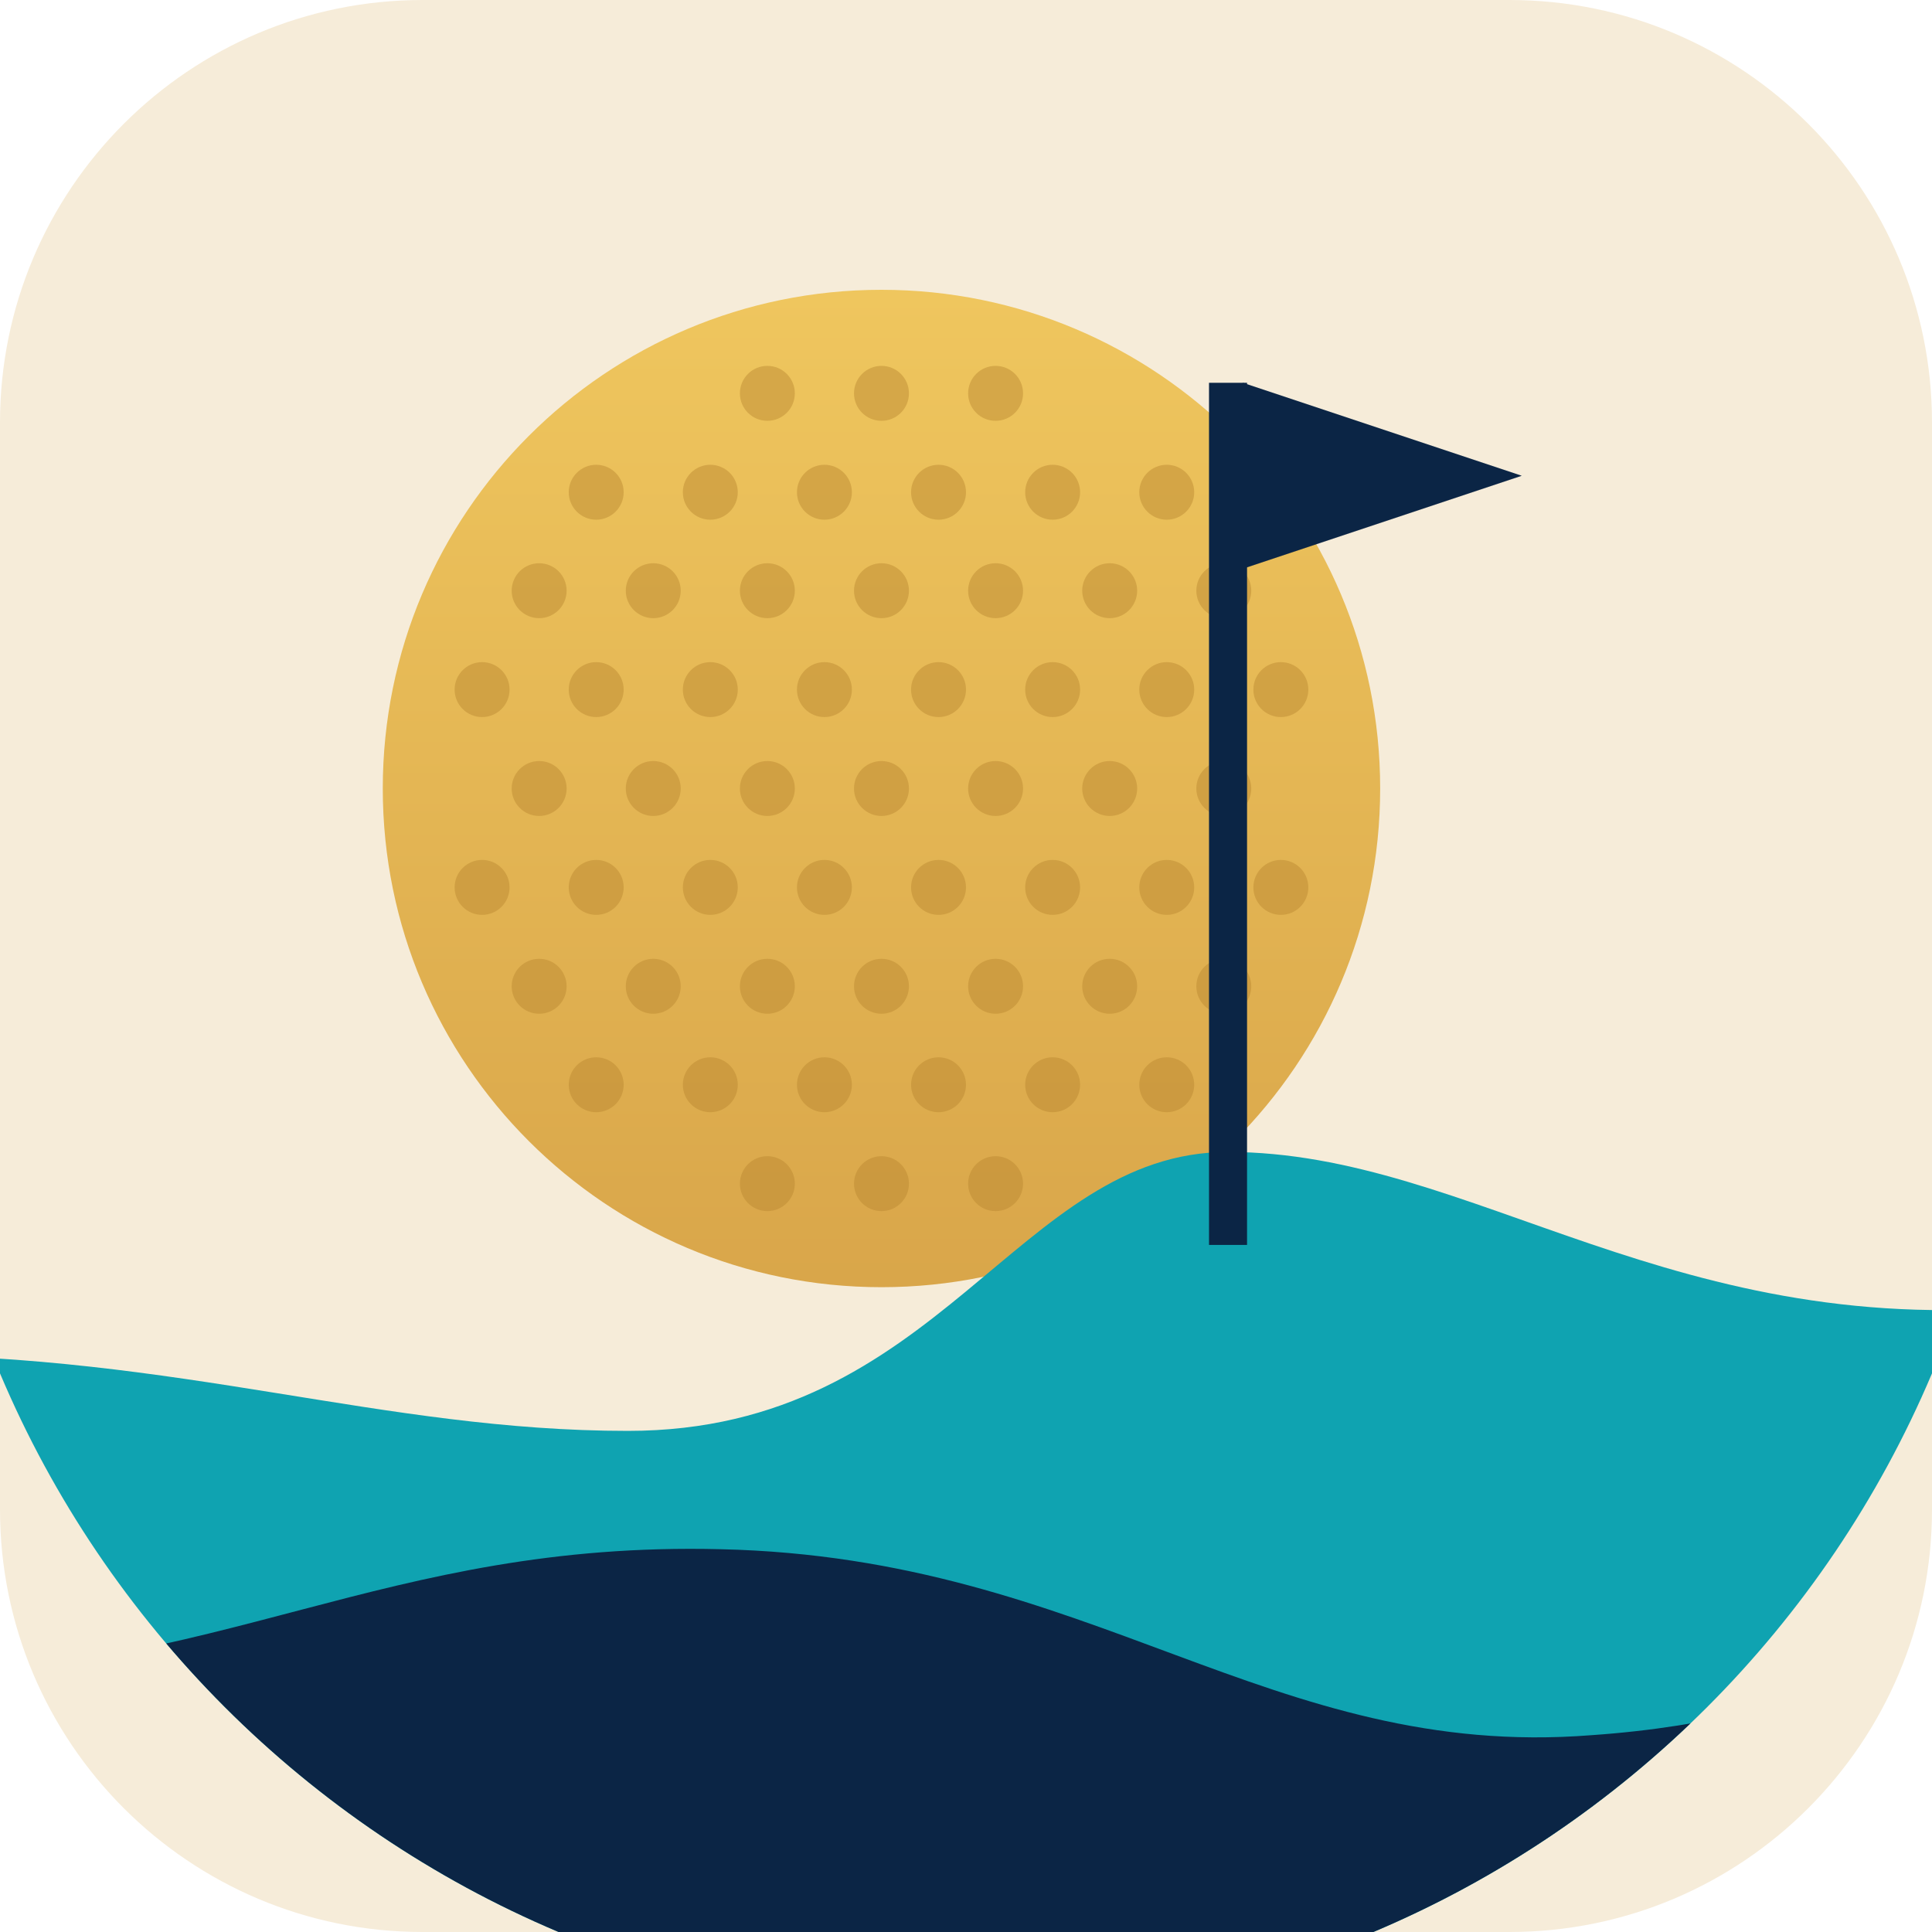
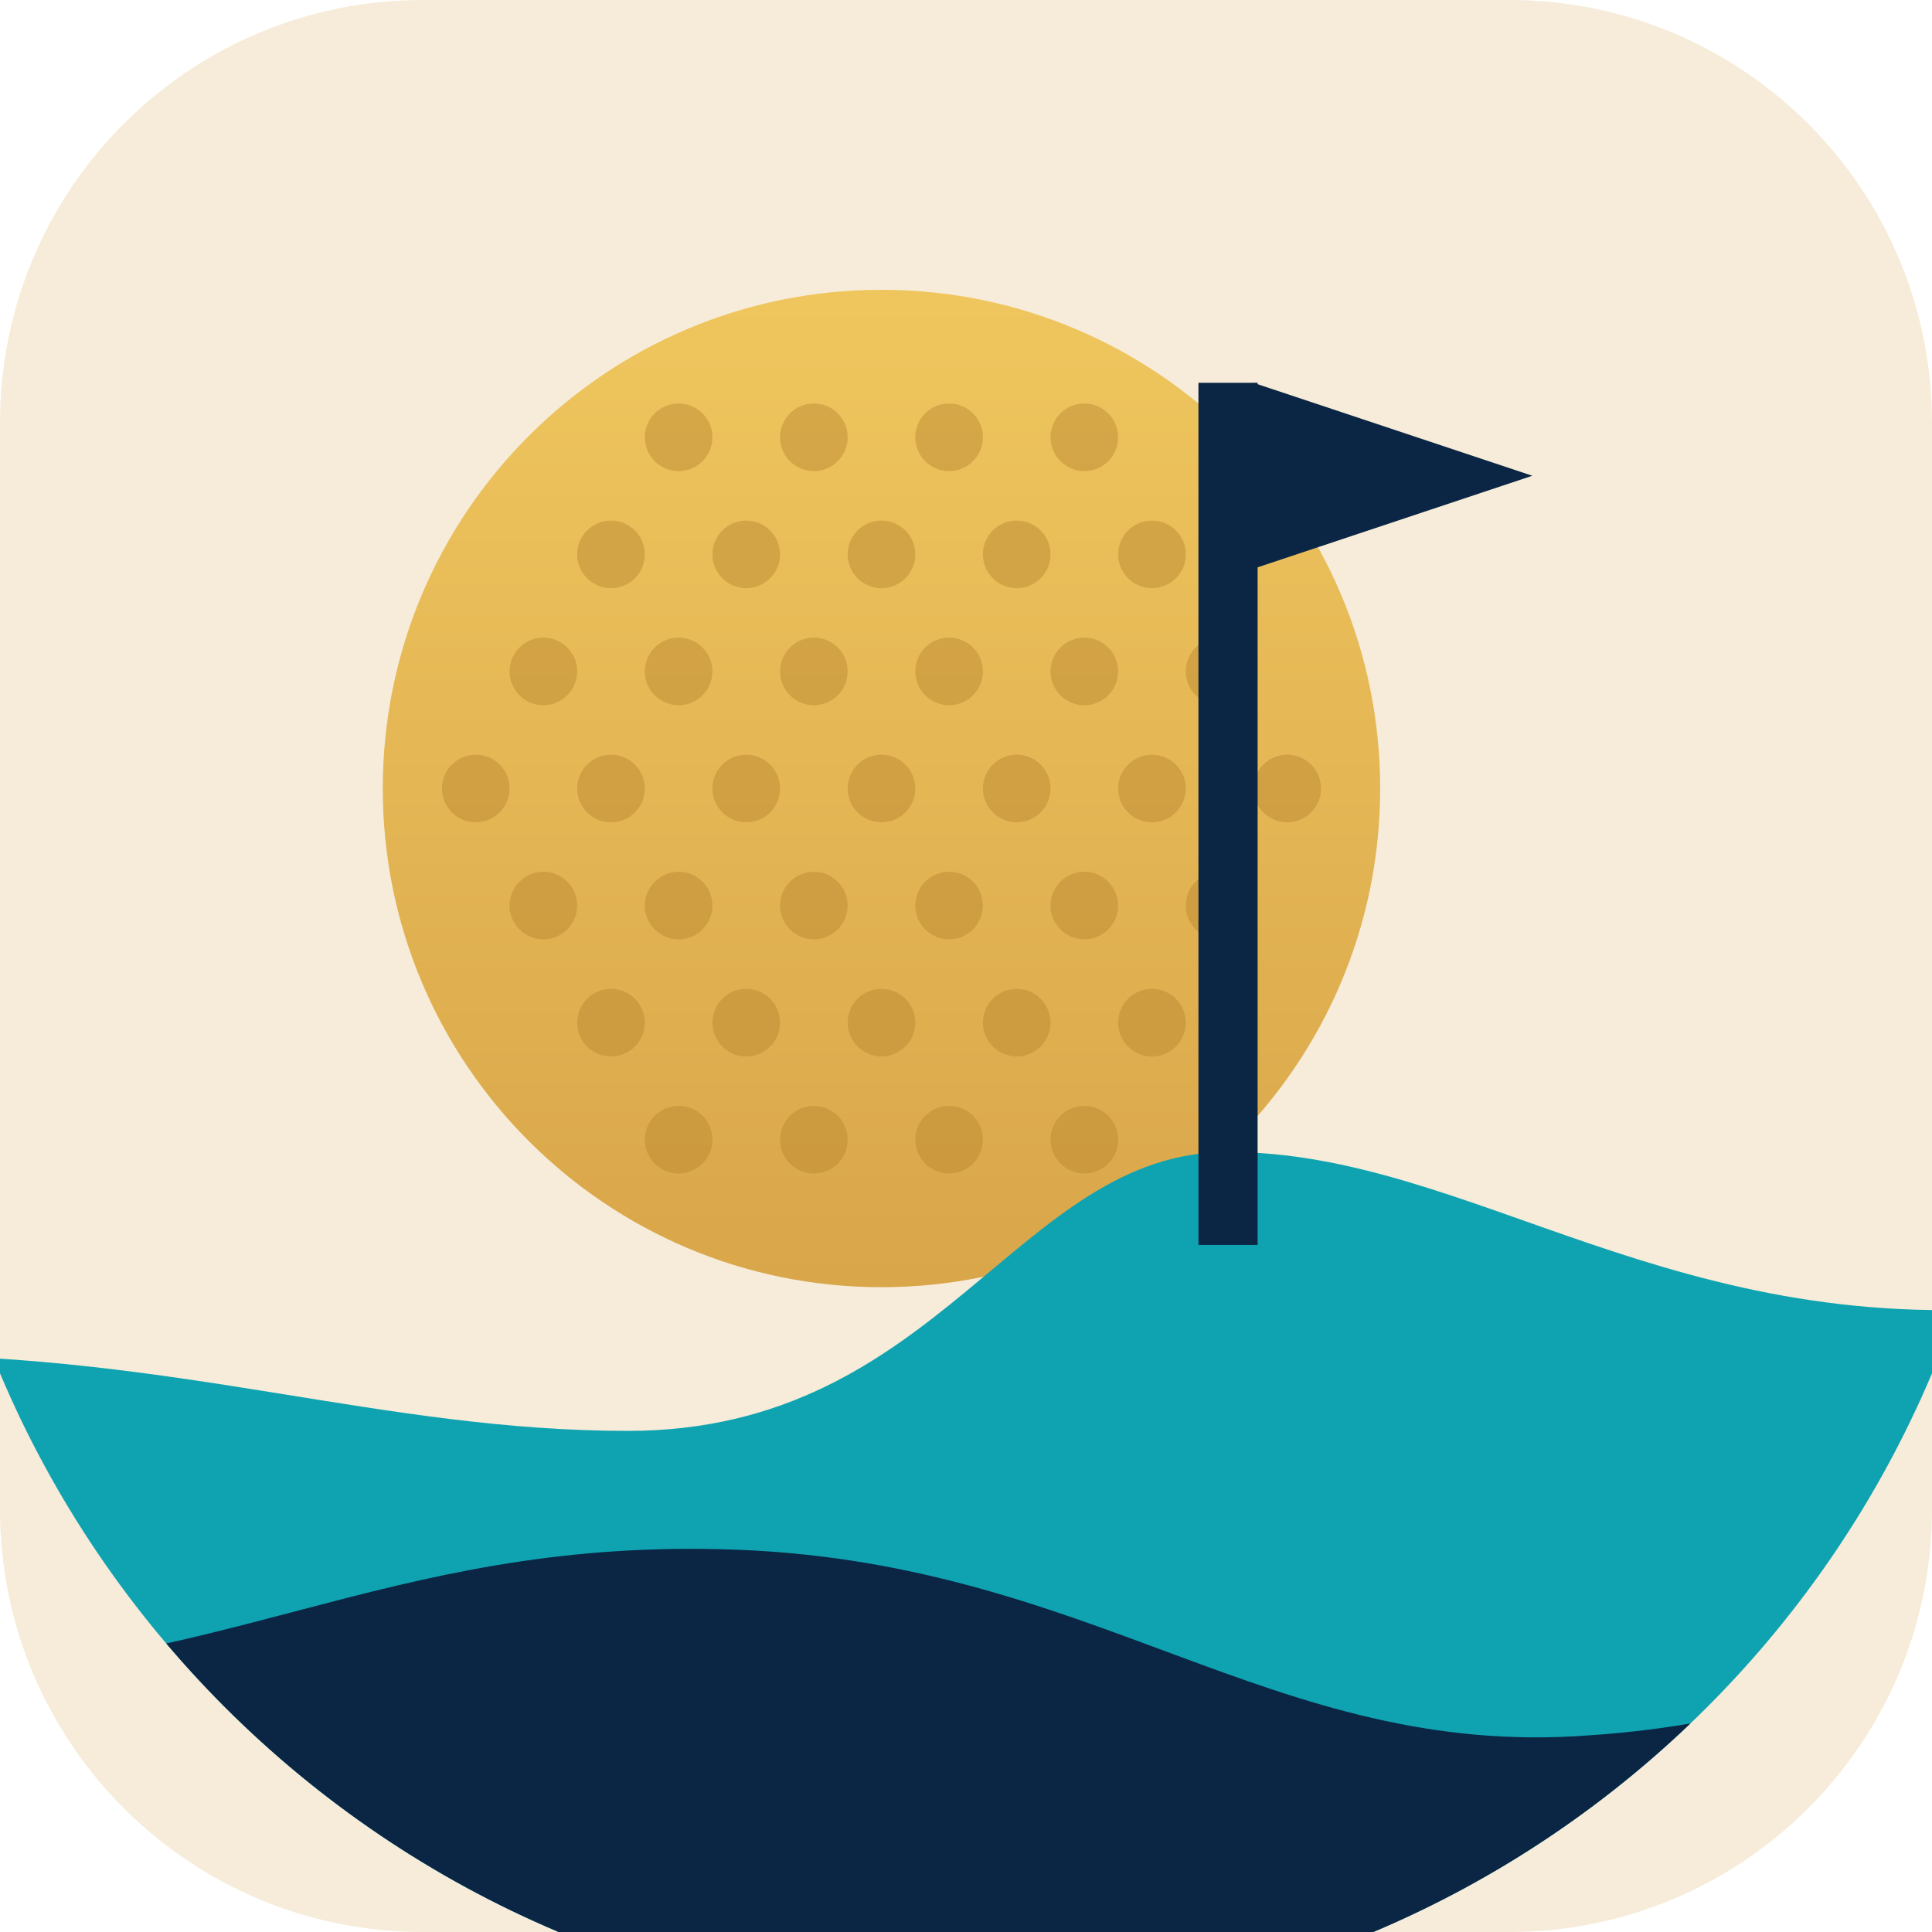
<svg xmlns="http://www.w3.org/2000/svg" viewBox="0 0 512 512" width="512" height="512" role="img" aria-labelledby="t">
  <defs>
    <clipPath id="ai-sq">
      <rect width="512" height="512" rx="112" />
    </clipPath>
  </defs>
  <g clip-path="url(#ai-sq)">
    <rect width="512" height="512" fill="#F6ECD9" />
    <g transform="translate(256 256) scale(1.12) translate(-256 -256)">
      <defs>
        <linearGradient id="ai-sun" x1="0" y1="0" x2="0" y2="1">
          <stop offset="0" stop-color="#EFC65E" />
          <stop offset="1" stop-color="#D9A64A" />
        </linearGradient>
        <clipPath id="ai-badge">
          <circle cx="256" cy="256" r="248" />
        </clipPath>
      </defs>
      <g clip-path="url(#ai-badge)">
        <circle cx="236" cy="214" r="118" fill="url(#ai-sun)" />
        <g fill="#B8862E" opacity="0.45">
-           <circle cx="209.0" cy="120.5" r="6.5" />
-           <circle cx="236.0" cy="120.5" r="6.5" />
-           <circle cx="263.0" cy="120.5" r="6.5" />
-           <circle cx="168.5" cy="143.9" r="6.5" />
-           <circle cx="195.5" cy="143.9" r="6.5" />
-           <circle cx="222.5" cy="143.9" r="6.5" />
-           <circle cx="249.5" cy="143.9" r="6.5" />
-           <circle cx="276.5" cy="143.9" r="6.5" />
-           <circle cx="303.5" cy="143.9" r="6.5" />
-           <circle cx="155.0" cy="167.2" r="6.5" />
-           <circle cx="182.0" cy="167.2" r="6.5" />
-           <circle cx="209.0" cy="167.2" r="6.5" />
-           <circle cx="236.0" cy="167.2" r="6.5" />
-           <circle cx="263.0" cy="167.2" r="6.5" />
-           <circle cx="290.0" cy="167.2" r="6.5" />
-           <circle cx="317.0" cy="167.2" r="6.5" />
-           <circle cx="141.5" cy="190.6" r="6.5" />
-           <circle cx="168.5" cy="190.6" r="6.5" />
-           <circle cx="195.5" cy="190.6" r="6.5" />
-           <circle cx="222.5" cy="190.6" r="6.5" />
-           <circle cx="249.5" cy="190.6" r="6.5" />
-           <circle cx="276.5" cy="190.6" r="6.5" />
-           <circle cx="303.5" cy="190.6" r="6.5" />
-           <circle cx="330.5" cy="190.6" r="6.5" />
-           <circle cx="155.0" cy="214.0" r="6.5" />
-           <circle cx="182.0" cy="214.0" r="6.5" />
-           <circle cx="209.0" cy="214.0" r="6.5" />
-           <circle cx="236.0" cy="214.0" r="6.5" />
-           <circle cx="263.0" cy="214.0" r="6.5" />
-           <circle cx="290.0" cy="214.0" r="6.5" />
-           <circle cx="317.0" cy="214.0" r="6.5" />
-           <circle cx="141.5" cy="237.4" r="6.5" />
-           <circle cx="168.5" cy="237.4" r="6.5" />
-           <circle cx="195.5" cy="237.4" r="6.5" />
-           <circle cx="222.5" cy="237.4" r="6.5" />
-           <circle cx="249.5" cy="237.4" r="6.5" />
-           <circle cx="276.5" cy="237.4" r="6.5" />
-           <circle cx="303.5" cy="237.4" r="6.5" />
-           <circle cx="330.5" cy="237.4" r="6.5" />
-           <circle cx="155.0" cy="260.8" r="6.5" />
-           <circle cx="182.0" cy="260.8" r="6.5" />
-           <circle cx="209.0" cy="260.8" r="6.5" />
-           <circle cx="236.0" cy="260.8" r="6.5" />
-           <circle cx="263.0" cy="260.8" r="6.5" />
-           <circle cx="290.0" cy="260.8" r="6.5" />
-           <circle cx="317.0" cy="260.8" r="6.5" />
-           <circle cx="168.5" cy="284.1" r="6.5" />
-           <circle cx="195.5" cy="284.1" r="6.5" />
-           <circle cx="222.5" cy="284.1" r="6.5" />
-           <circle cx="249.5" cy="284.1" r="6.5" />
-           <circle cx="276.5" cy="284.1" r="6.5" />
-           <circle cx="303.5" cy="284.1" r="6.5" />
-           <circle cx="209.0" cy="307.5" r="6.5" />
-           <circle cx="236.0" cy="307.5" r="6.5" />
-           <circle cx="263.0" cy="307.5" r="6.5" />
+           <circle cx="188.0" cy="130.9" r="8" />
+           <circle cx="220.0" cy="130.9" r="8" />
+           <circle cx="252.0" cy="130.9" r="8" />
+           <circle cx="284.0" cy="130.9" r="8" />
+           <circle cx="172.0" cy="158.6" r="8" />
+           <circle cx="204.0" cy="158.6" r="8" />
+           <circle cx="236.0" cy="158.6" r="8" />
+           <circle cx="268.0" cy="158.6" r="8" />
+           <circle cx="300.0" cy="158.6" r="8" />
+           <circle cx="156.0" cy="186.3" r="8" />
+           <circle cx="188.0" cy="186.3" r="8" />
+           <circle cx="220.0" cy="186.3" r="8" />
+           <circle cx="252.0" cy="186.3" r="8" />
+           <circle cx="284.0" cy="186.3" r="8" />
+           <circle cx="316.0" cy="186.3" r="8" />
+           <circle cx="140.0" cy="214.0" r="8" />
+           <circle cx="172.0" cy="214.0" r="8" />
+           <circle cx="204.0" cy="214.0" r="8" />
+           <circle cx="236.0" cy="214.0" r="8" />
+           <circle cx="268.0" cy="214.0" r="8" />
+           <circle cx="300.0" cy="214.0" r="8" />
+           <circle cx="332.0" cy="214.0" r="8" />
+           <circle cx="156.0" cy="241.7" r="8" />
+           <circle cx="188.0" cy="241.7" r="8" />
+           <circle cx="220.0" cy="241.7" r="8" />
+           <circle cx="252.0" cy="241.7" r="8" />
+           <circle cx="284.0" cy="241.7" r="8" />
+           <circle cx="316.0" cy="241.7" r="8" />
+           <circle cx="172.0" cy="269.4" r="8" />
+           <circle cx="204.0" cy="269.4" r="8" />
+           <circle cx="236.0" cy="269.4" r="8" />
+           <circle cx="268.0" cy="269.4" r="8" />
+           <circle cx="300.0" cy="269.4" r="8" />
+           <circle cx="188.0" cy="297.1" r="8" />
+           <circle cx="220.0" cy="297.1" r="8" />
+           <circle cx="252.0" cy="297.1" r="8" />
+           <circle cx="284.0" cy="297.1" r="8" />
        </g>
        <path d="M0 348 C70 348 118 366 176 366 C250 366 268 300 318 300 C376 300 424 346 512 336 V512 H0 Z" fill="#0FA3B1" />
        <path d="M0 424 C80 424 118 392 198 394 C286 396 328 444 404 438 C462 434 490 412 512 408 V512 H0 Z" fill="#0B2545" />
-         <path d="M313.5 118 H322.5 V322 H313.5 Z" fill="#0B2545" />
-         <path d="M321.5 118 L387.5 140 L321.5 162 Z" fill="#0B2545" />
+         <path d="M311 118 H325 V322 H311 Z" fill="#0B2545" />
+         <path d="M324 118 L390 140 L324 162 Z" fill="#0B2545" />
      </g>
    </g>
  </g>
</svg>
